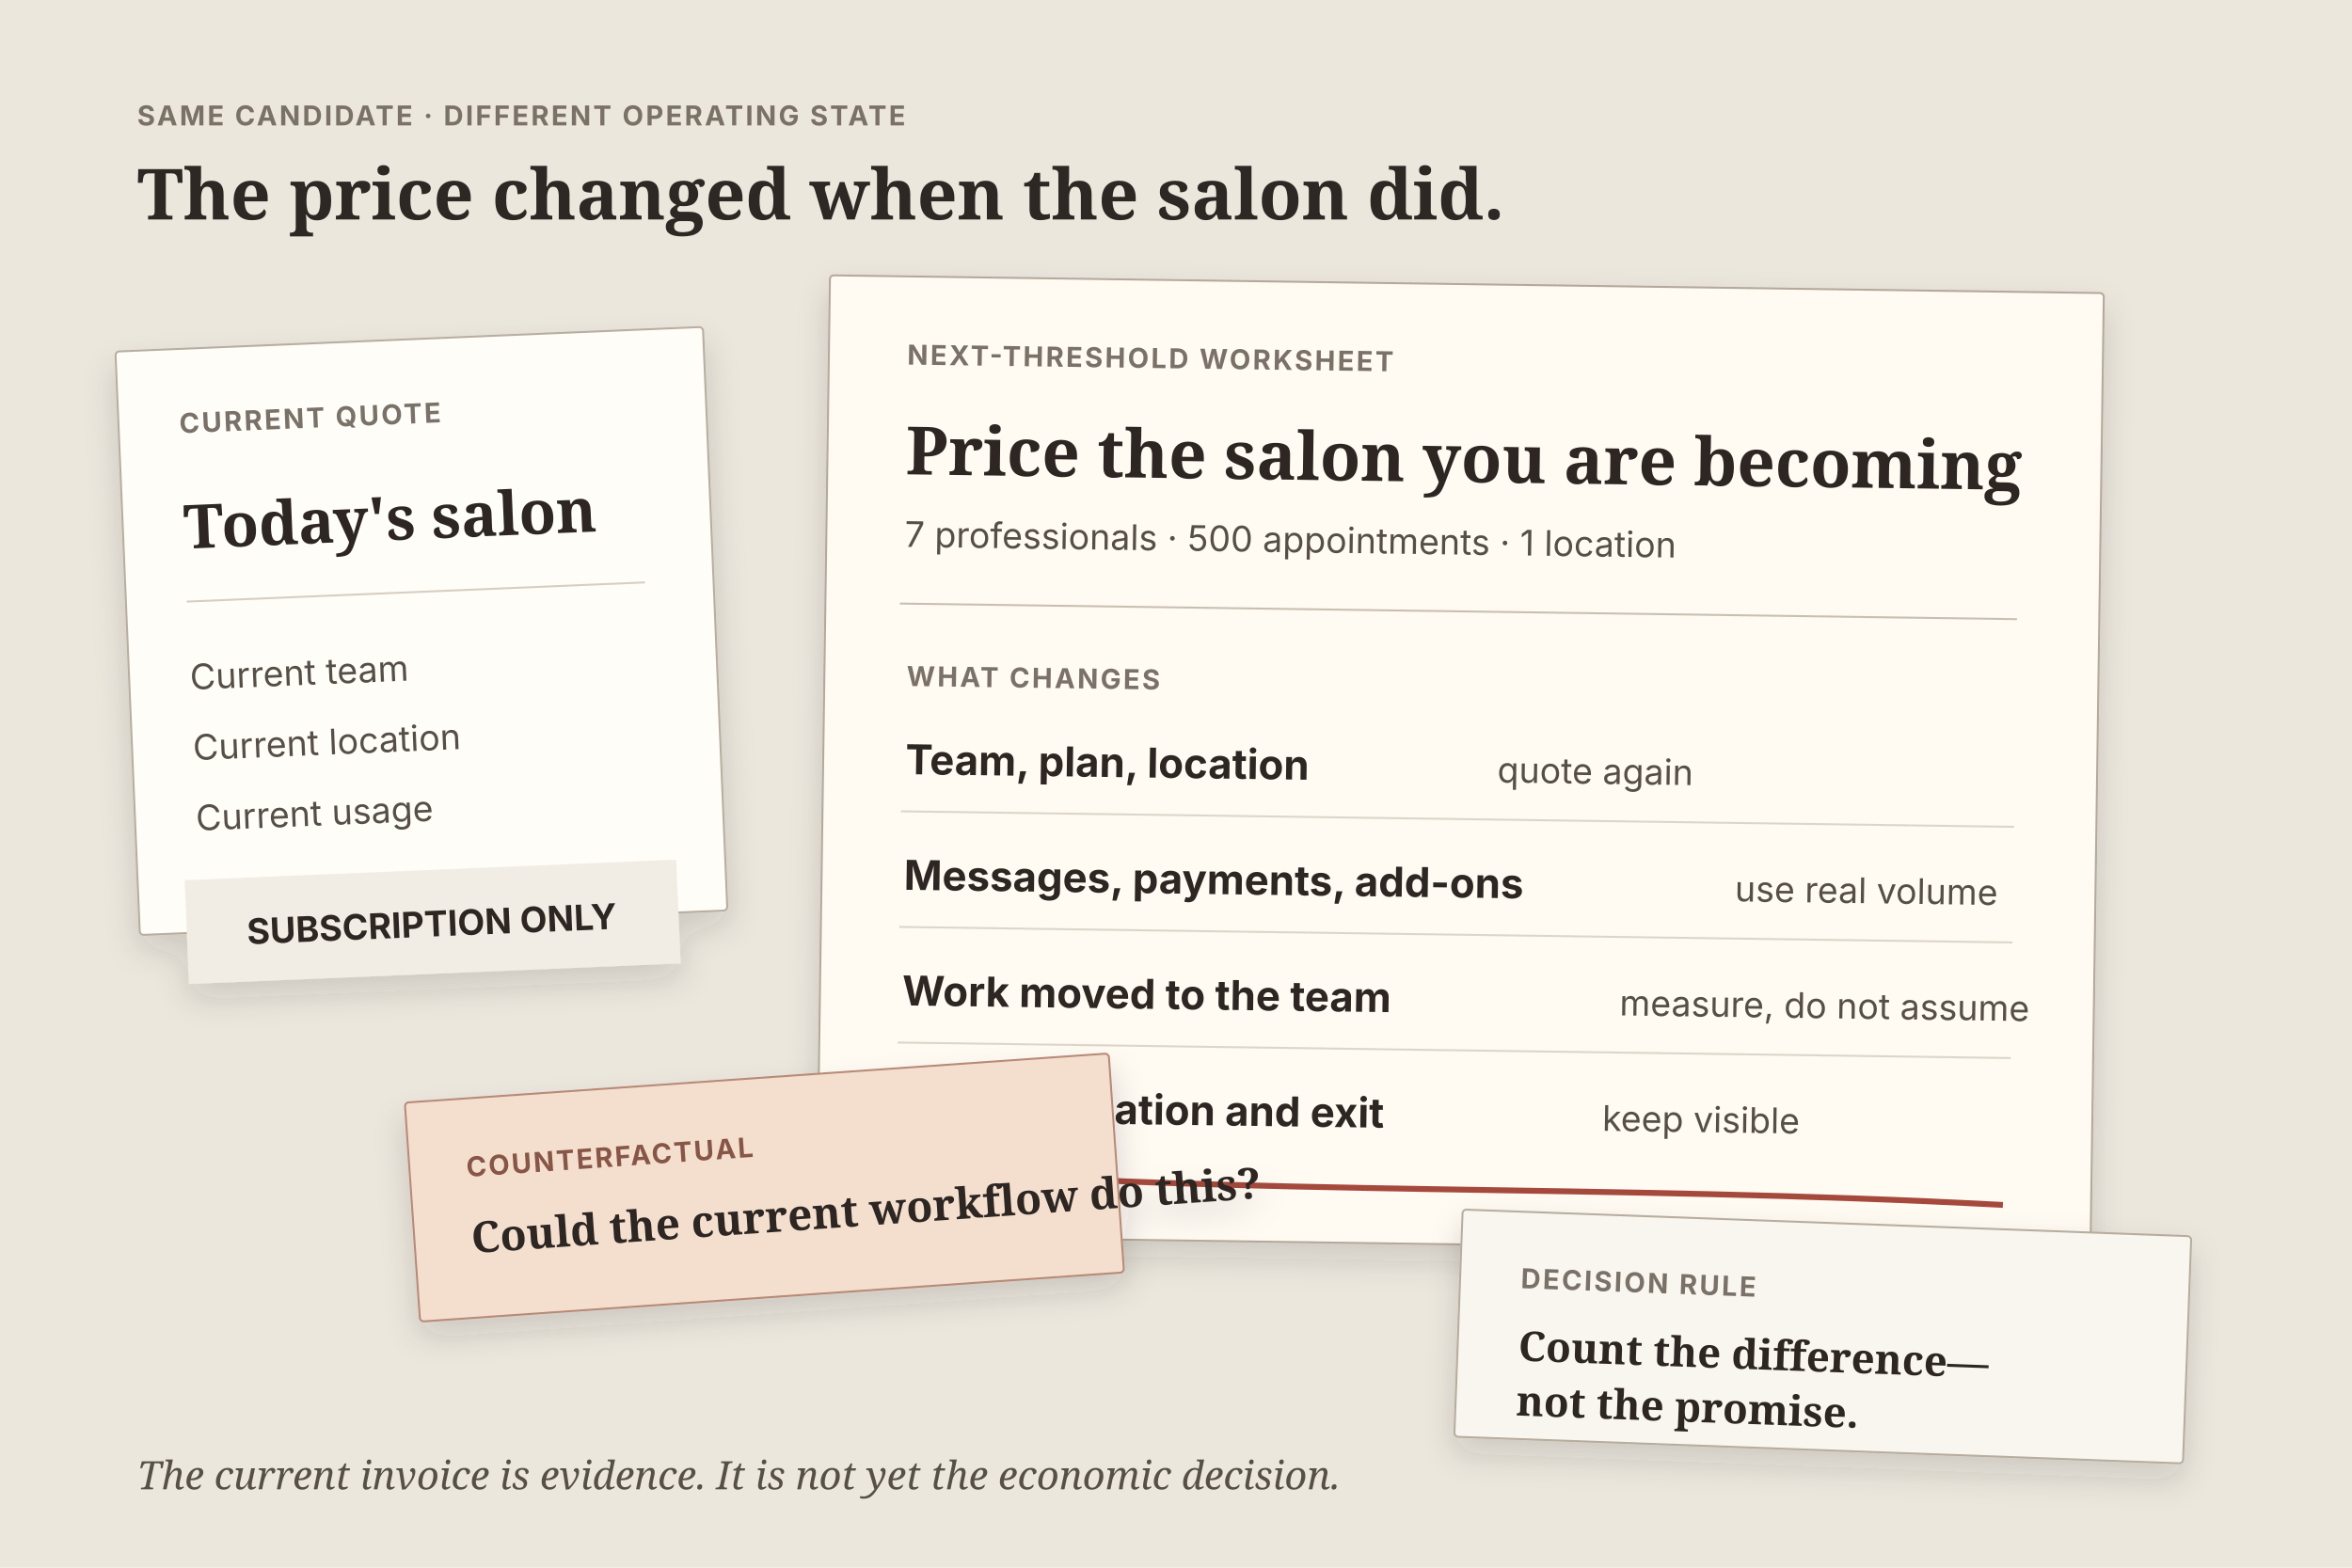
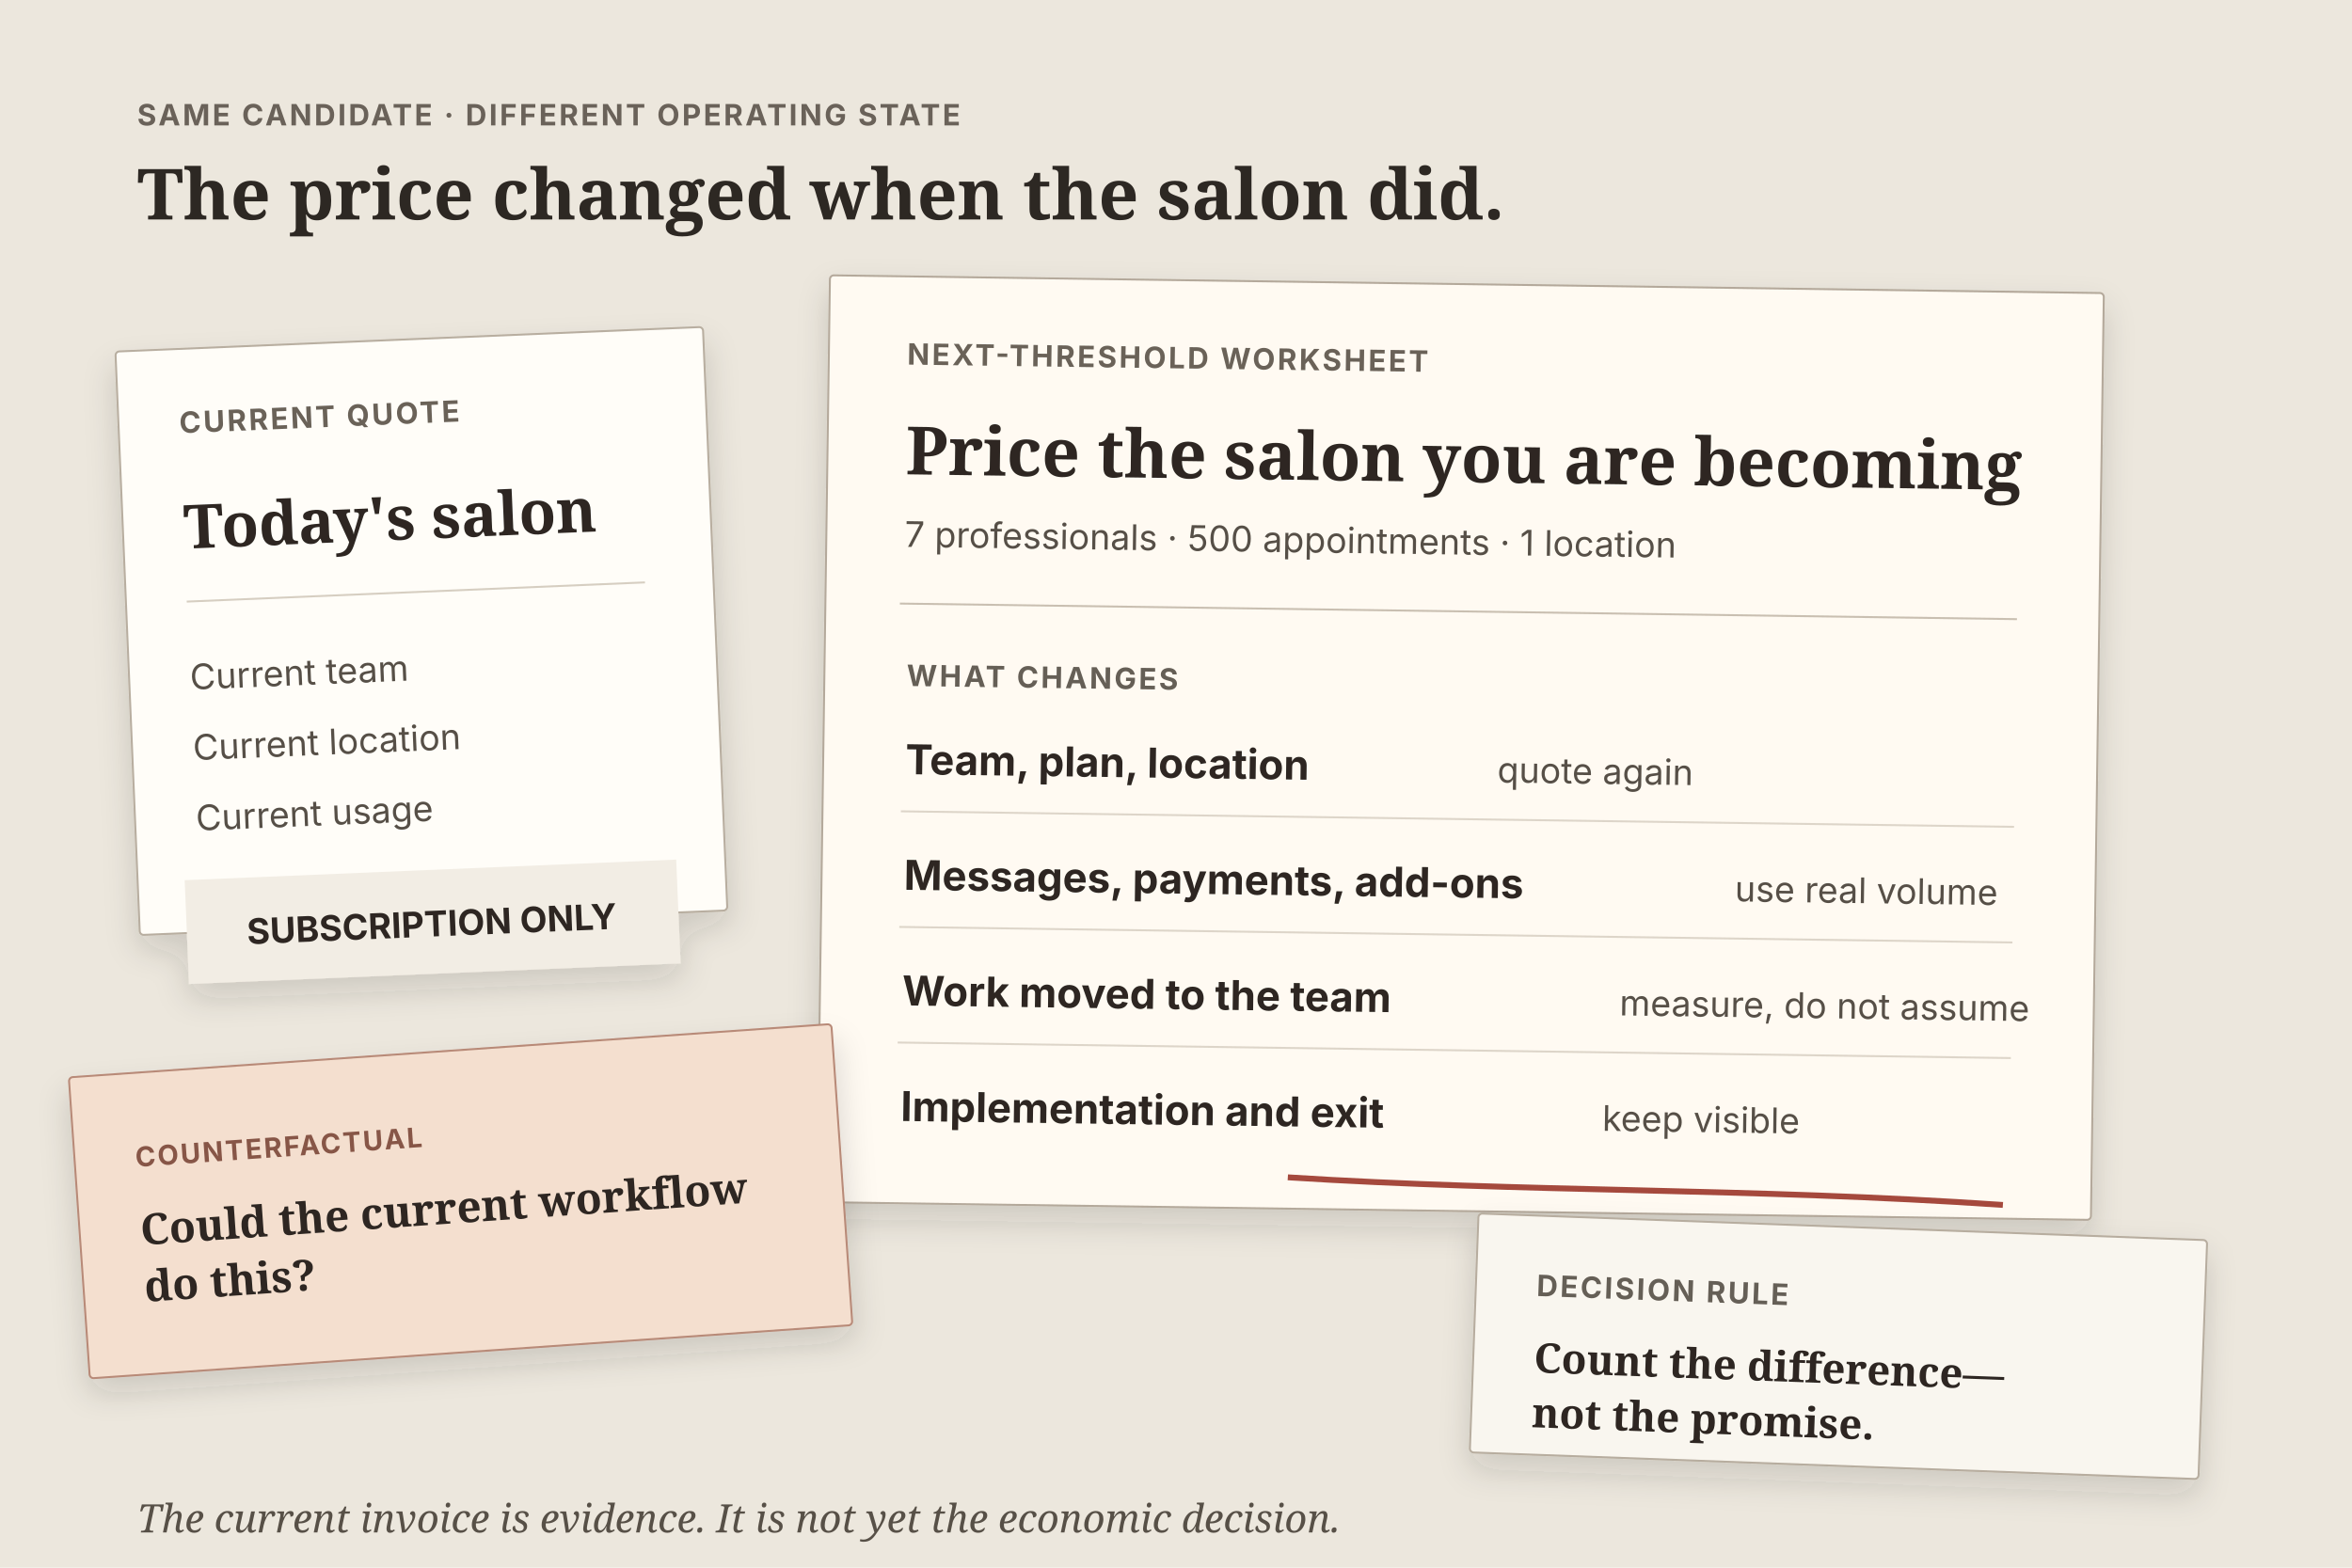
<svg xmlns="http://www.w3.org/2000/svg" width="1200" height="800" viewBox="0 0 1200 800" role="img" aria-labelledby="title desc">
  <defs>
    <filter id="shadow" x="-20%" y="-20%" width="150%" height="160%">
      <feDropShadow dx="0" dy="8" stdDeviation="8" flood-color="#2f2923" flood-opacity=".16" />
    </filter>
-     <style>.sans{font-family:Inter,Arial,sans-serif}.serif{font-family:Georgia,serif}.ink{fill:#2d2823}.body{fill:#575047}.muted{fill:#7a7167}.kicker{font-size:14px;font-weight:700;letter-spacing:.08em}.small{font-size:16px}.mobile{display:none}@media(max-width:430px){.desktop{display:none}.mobile{display:inline}}</style>
+     <style>.sans{font-family:Inter,Arial,sans-serif}.serif{font-family:Georgia,serif}.ink{fill:#2d2823}.body{fill:#575047}.muted{fill:#6a6259}.kicker{font-size:15px;font-weight:700;letter-spacing:.08em}.small{font-size:16px}.mobile{display:none}@media(max-width:430px){.desktop{display:none}.mobile{display:inline}}</style>
  </defs>
  <rect width="1200" height="800" fill="#ece7dd" />
  <g class="desktop">
    <text x="70" y="64" class="sans muted kicker">SAME CANDIDATE · DIFFERENT OPERATING STATE</text>
    <text x="70" y="112" class="serif ink" font-size="36" font-weight="700">The price changed when the salon did.</text>
    <g transform="rotate(-2.4 215 322)" filter="url(#shadow)">
      <rect x="65" y="173" width="300" height="298" rx="2" fill="#fffdf8" stroke="#b8aea0" />
      <text x="96" y="216" class="sans muted kicker">CURRENT QUOTE</text>
      <text x="96" y="275" class="serif ink" font-size="31" font-weight="700">Today's salon</text>
      <line x1="96" y1="302" x2="330" y2="302" stroke="#d6cec1" />
      <text x="96" y="347" class="sans body" font-size="18">Current team</text>
      <text x="96" y="383" class="sans body" font-size="18">Current location</text>
      <text x="96" y="419" class="sans body" font-size="18">Current usage</text>
      <rect x="89" y="444" width="251" height="53" fill="#f2ede4" />
      <text x="214" y="478" text-anchor="middle" class="sans ink" font-size="18" font-weight="700">SUBSCRIPTION ONLY</text>
    </g>
    <g transform="rotate(.8 745 390)" filter="url(#shadow)">
-       <rect x="420" y="145" width="650" height="490" rx="2" fill="#fffaf2" stroke="#b4a99b" />
+       <rect x="420" y="145" width="650" height="473" rx="2" fill="#fffaf2" stroke="#b4a99b" />
      <text x="460" y="190" class="sans muted kicker">NEXT-THRESHOLD WORKSHEET</text>
      <text x="460" y="246" class="serif ink" font-size="34" font-weight="700">Price the salon you are becoming</text>
      <text x="460" y="283" class="sans body" font-size="18">7 professionals · 500 appointments · 1 location</text>
      <line x1="458" y1="312" x2="1028" y2="312" stroke="#c9bfb1" />
-       <text x="462" y="354" class="sans muted kicker">WHAT CHANGES</text>
+       <text x="462" y="354" class="sans kicker" fill="#655e56" font-size="15">WHAT CHANGES</text>
      <text x="462" y="399" class="sans ink" font-size="21" font-weight="700">Team, plan, location</text>
      <text x="764" y="399" class="sans body" font-size="18">quote again</text>
      <line x1="460" y1="418" x2="1028" y2="418" stroke="#ddd5c9" />
      <text x="462" y="458" class="sans ink" font-size="21" font-weight="700">Messages, payments, add-ons</text>
      <text x="886" y="458" class="sans body" font-size="18">use real volume</text>
      <line x1="460" y1="477" x2="1028" y2="477" stroke="#ddd5c9" />
      <text x="462" y="517" class="sans ink" font-size="21" font-weight="700">Work moved to the team</text>
      <text x="828" y="517" class="sans body" font-size="18">measure, do not assume</text>
      <line x1="460" y1="536" x2="1028" y2="536" stroke="#ddd5c9" />
      <text x="462" y="576" class="sans ink" font-size="21" font-weight="700">Implementation and exit</text>
      <text x="820" y="576" class="sans body" font-size="18">keep visible</text>
-       <path d="M458 600 C640 612 821 603 1025 611" fill="none" stroke="#a54a3e" stroke-width="3" />
+       <path d="M660 602 C780 608 896 604 1025 611" fill="none" stroke="#a54a3e" stroke-width="3" />
    </g>
-     <g transform="rotate(-4 390 606)" filter="url(#shadow)">
-       <rect x="210" y="550" width="360" height="112" rx="2" fill="#f4dfcf" stroke="#b88a78" />
-       <text x="239" y="590" class="sans" fill="#875647" font-size="14" font-weight="700" letter-spacing=".07em">COUNTERFACTUAL</text>
-       <text x="239" y="629" class="serif ink" font-size="22" font-weight="700">Could the current workflow do this?</text>
+     <g transform="rotate(-4 235 613)" filter="url(#shadow)">
+       <rect x="40" y="536" width="390" height="154" rx="2" fill="#f4dfcf" stroke="#b88a78" />
+       <text x="71" y="584" class="sans" fill="#875647" font-size="14" font-weight="700" letter-spacing=".07em">COUNTERFACTUAL</text>
+       <text x="71" y="624" class="serif ink" font-size="22" font-weight="700">Could the current workflow</text>
+       <text x="71" y="653" class="serif ink" font-size="22" font-weight="700">do this?</text>
    </g>
-     <g transform="rotate(2.1 930 682)" filter="url(#shadow)">
-       <rect x="744" y="624" width="372" height="116" rx="2" fill="#f9f6ef" stroke="#b7ad9f" />
-       <text x="775" y="663" class="sans muted kicker">DECISION RULE</text>
-       <text x="775" y="700" class="serif ink" font-size="21" font-weight="700">Count the difference—</text>
-       <text x="775" y="728" class="serif ink" font-size="21" font-weight="700">not the promise.</text>
+     <g transform="rotate(2.1 938 687)" filter="url(#shadow)">
+       <rect x="752" y="626" width="372" height="122" rx="2" fill="#f9f6ef" stroke="#b7ad9f" />
+       <text x="783" y="667" class="sans kicker" fill="#655e56">DECISION RULE</text>
+       <text x="783" y="706" class="serif ink" font-size="21" font-weight="700">Count the difference—</text>
+       <text x="783" y="734" class="serif ink" font-size="21" font-weight="700">not the promise.</text>
    </g>
-     <text x="70" y="760" class="serif body" font-size="20" font-style="italic">The current invoice is evidence. It is not yet the economic decision.</text>
+     <text x="70" y="782" class="serif body" font-size="20" font-style="italic">The current invoice is evidence. It is not yet the economic decision.</text>
  </g>
  <g class="mobile">
-     <text x="60" y="56" class="sans muted" font-size="21" font-weight="700" letter-spacing=".07em">SAME SOFTWARE · DIFFERENT SALON</text>
+     <text x="60" y="56" class="sans muted" font-size="28" font-weight="700" letter-spacing=".07em">SAME SOFTWARE · DIFFERENT SALON</text>
    <text x="60" y="108" class="serif ink" font-size="43" font-weight="700">The price changed when the salon did.</text>
    <g transform="rotate(-1.2 600 235)" filter="url(#shadow)">
      <rect x="60" y="135" width="1080" height="202" rx="3" fill="#fffdf8" stroke="#b8aea0" />
-       <text x="105" y="187" class="sans muted" font-size="21" font-weight="700">CURRENT QUOTE</text>
+       <text x="105" y="187" class="sans muted" font-size="30" font-weight="700">CURRENT QUOTE</text>
      <text x="105" y="249" class="serif ink" font-size="40" font-weight="700">Today's team · location · usage</text>
      <rect x="850" y="184" width="236" height="82" fill="#f2ede4" />
-       <text x="968" y="235" text-anchor="middle" class="sans ink" font-size="22" font-weight="700">SUBSCRIPTION</text>
+       <text x="968" y="235" text-anchor="middle" class="sans ink" font-size="26" font-weight="700">SUBSCRIPTION</text>
    </g>
    <g transform="rotate(.5 600 510)" filter="url(#shadow)">
      <rect x="60" y="362" width="1080" height="306" rx="3" fill="#fffaf2" stroke="#b4a99b" />
-       <text x="105" y="414" class="sans muted" font-size="21" font-weight="700">NEXT THRESHOLD · SAME CANDIDATE</text>
+       <text x="105" y="414" class="sans" fill="#655e56" font-size="30" font-weight="700">NEXT THRESHOLD · SAME CANDIDATE</text>
      <text x="105" y="473" class="serif ink" font-size="40" font-weight="700">Price the salon you are becoming</text>
      <line x1="105" y1="500" x2="1090" y2="500" stroke="#c9bfb1" />
      <text x="105" y="548" class="sans ink" font-size="27" font-weight="700">Team + usage + add-ons</text>
      <text x="105" y="594" class="sans ink" font-size="27" font-weight="700">Moved work + transition + exit</text>
      <path d="M105 625 C420 638 770 627 1090 636" fill="none" stroke="#a54a3e" stroke-width="4" />
    </g>
    <g transform="rotate(-1.8 600 725)" filter="url(#shadow)">
      <rect x="205" y="691" width="790" height="72" rx="3" fill="#f4dfcf" stroke="#b88a78" />
      <text x="600" y="737" text-anchor="middle" class="serif ink" font-size="28" font-weight="700">Could the current workflow do the same?</text>
    </g>
    <text x="600" y="794" text-anchor="middle" class="sans body" font-size="21">Count the difference—not the promise.</text>
  </g>
</svg>
